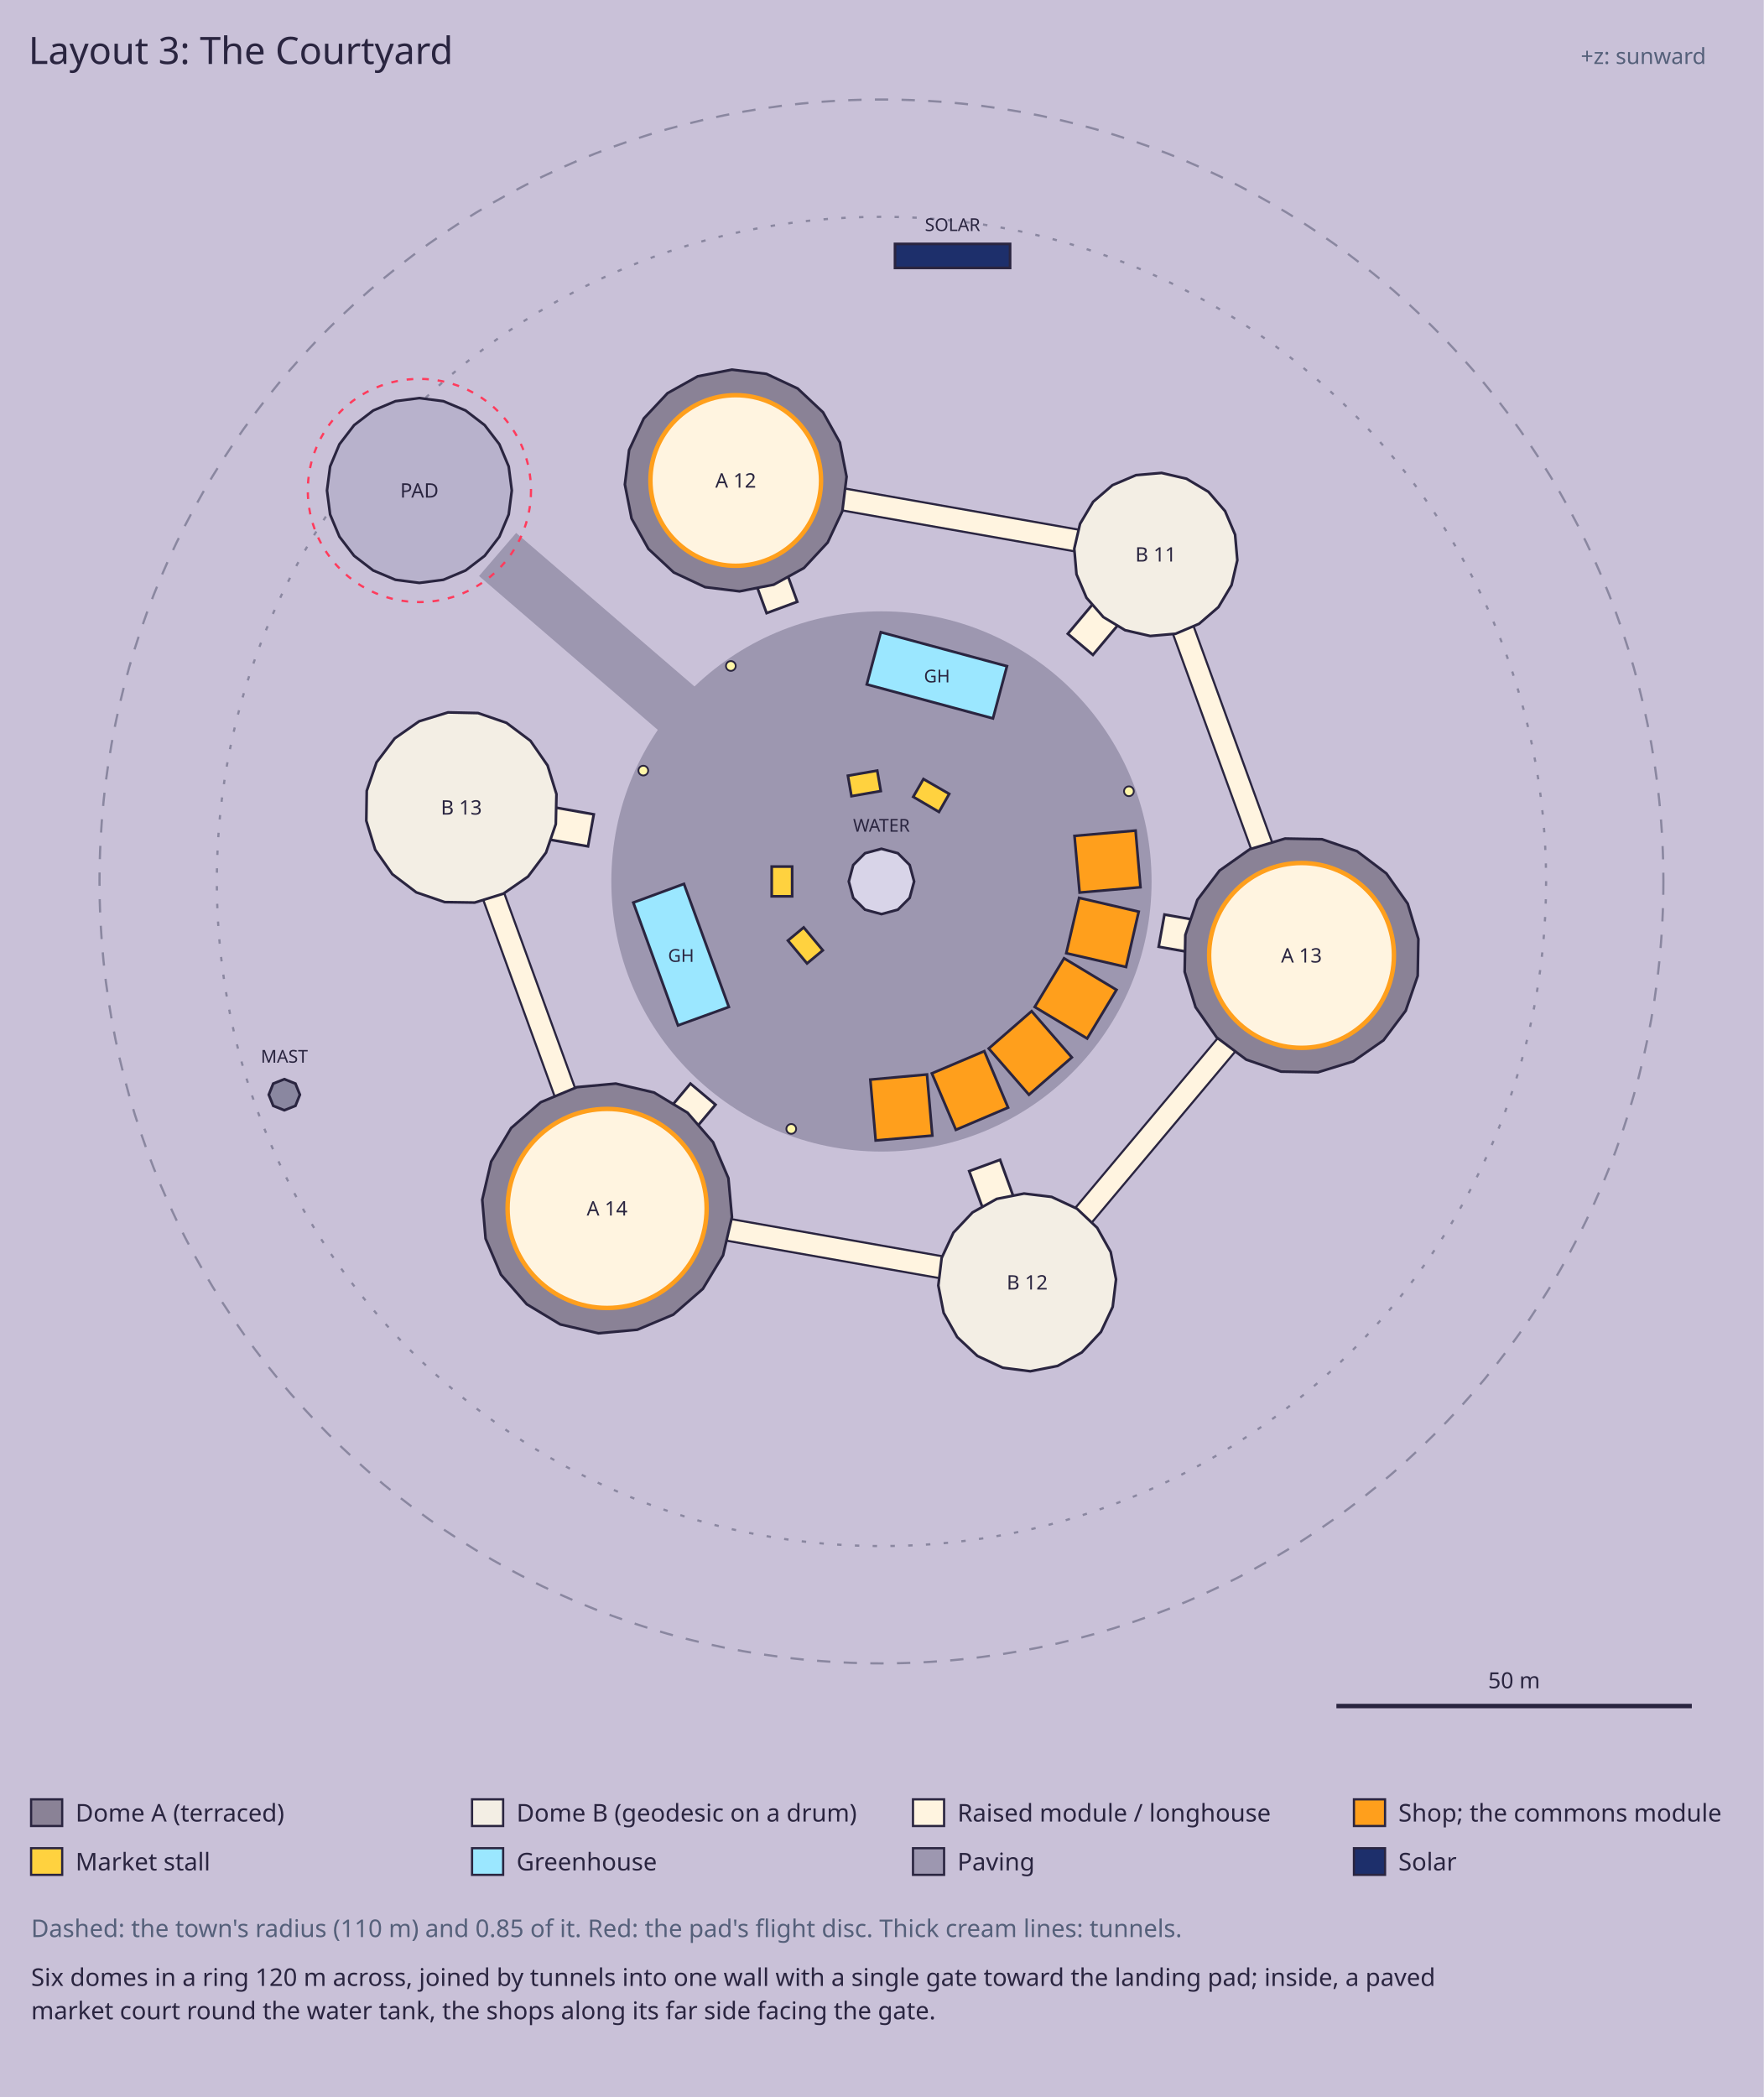
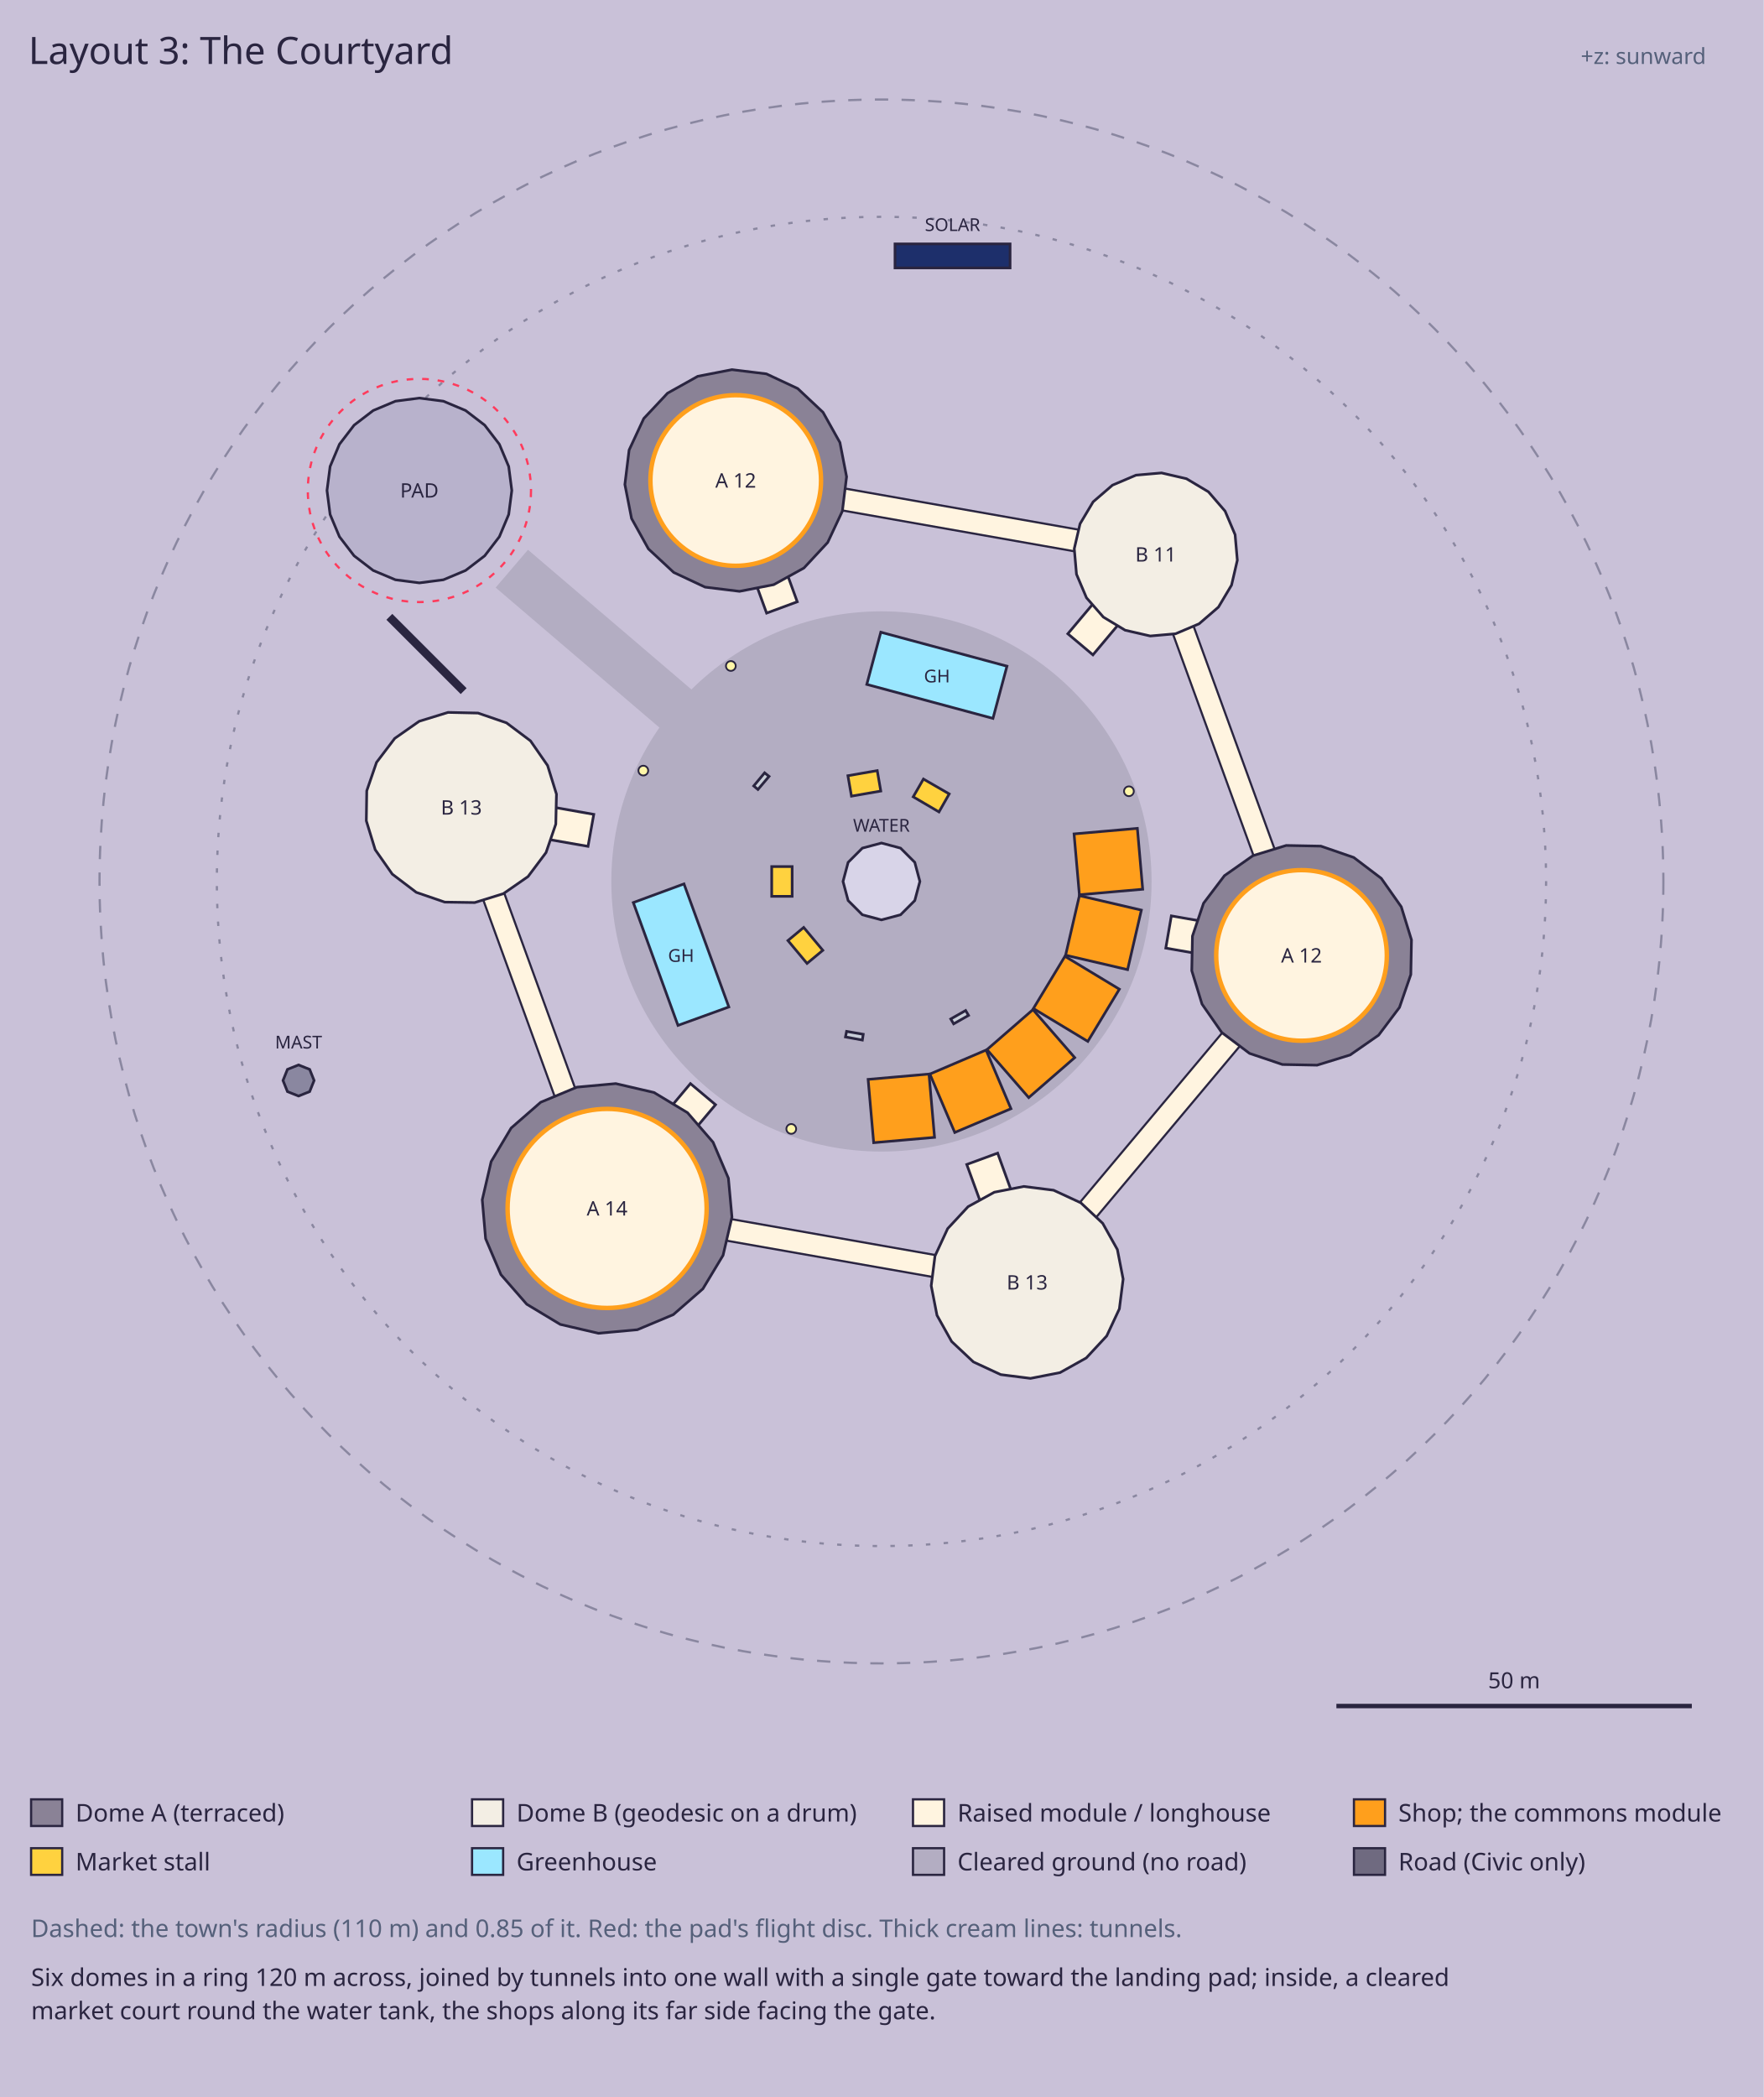
<svg xmlns="http://www.w3.org/2000/svg" viewBox="0 0 794 944" width="794" height="944">
  <rect width="794" height="944" fill="#c9c1d8" />
  <circle cx="396.8" cy="396.8" r="352" fill="none" stroke="#8a87a0" stroke-dasharray="6 6" />
  <circle cx="396.8" cy="396.8" r="299.2" fill="none" stroke="#8a87a0" stroke-dasharray="2 6" />
-   <circle cx="396.8" cy="396.8" r="121.6" fill="#9d97b0" />
-   <line x1="323.2" y1="335" x2="224" y2="249.6" stroke="#9d97b0" stroke-width="25.6" />
+   <circle cx="396.8" cy="396.8" r="121.6" fill="#b3adc2" />
+   <line x1="315.8" y1="329" x2="230.4" y2="256" stroke="#b3adc2" stroke-width="22.4" />
  <line x1="520.3" y1="249.6" x2="331.2" y2="216.3" stroke="#2a2540" stroke-width="10.88" />
  <line x1="520.3" y1="249.6" x2="331.2" y2="216.3" stroke="#fff4e0" stroke-width="8.96" />
  <line x1="207.7" y1="363.5" x2="273.3" y2="544" stroke="#2a2540" stroke-width="10.88" />
  <line x1="207.7" y1="363.5" x2="273.3" y2="544" stroke="#fff4e0" stroke-width="8.96" />
  <line x1="273.3" y1="544" x2="462.4" y2="577.3" stroke="#2a2540" stroke-width="10.88" />
  <line x1="273.3" y1="544" x2="462.4" y2="577.3" stroke="#fff4e0" stroke-width="8.96" />
  <line x1="462.4" y1="577.3" x2="585.9" y2="430.1" stroke="#2a2540" stroke-width="10.88" />
  <line x1="462.4" y1="577.3" x2="585.9" y2="430.1" stroke="#fff4e0" stroke-width="8.96" />
  <line x1="585.9" y1="430.1" x2="520.3" y2="249.6" stroke="#2a2540" stroke-width="10.88" />
  <line x1="585.9" y1="430.1" x2="520.3" y2="249.6" stroke="#fff4e0" stroke-width="8.96" />
  <circle cx="188.8" cy="220.8" r="50.24" fill="none" stroke="#ff3b5c" stroke-dasharray="3 4" />
  <polygon points="526,254.3 514.7,244.9 480.7,285.3 492,294.8" fill="#fff4e0" stroke="#2a2540" stroke-width="1.2" />
  <polygon points="492.1,225.9 486.2,235.8 483.6,247 484.6,258.5 489.1,269.1 496.7,277.8 506.5,283.7 517.8,286.3 529.2,285.3 539.8,280.8 548.5,273.3 554.4,263.4 557,252.2 556,240.7 551.5,230.1 544,221.4 534.1,215.5 522.9,212.9 511.4,213.9 500.8,218.4" fill="#f3eee4" stroke="#2a2540" stroke-width="1.2" />
  <text x="520.3" y="252.8" font-size="9" fill="#2a2540" text-anchor="middle" font-family="Verdana, sans-serif">B 11</text>
  <polygon points="338.1,213.8 324.3,218.8 345.1,276 358.9,270.9" fill="#fff4e0" stroke="#2a2540" stroke-width="1.2" />
  <polygon points="284.3,233.4 291.9,247.1 303.3,257.7 317.4,264.3 332.9,266.2 348.3,263.2 361.9,255.7 372.6,244.2 379.2,230.1 381.1,214.6 378.1,199.2 370.5,185.6 359.1,174.9 345,168.3 329.5,166.4 314.1,169.4 300.5,177 289.8,188.4 283.2,202.6 281.3,218.1" fill="#8a8296" stroke="#2a2540" stroke-width="1.2" />
  <circle cx="331.2" cy="216.3" r="38.4" fill="#fff4e0" stroke="#ff9f1c" stroke-width="2" />
  <text x="331.2" y="219.5" font-size="9" fill="#2a2540" text-anchor="middle" font-family="Verdana, sans-serif">A 12</text>
  <polygon points="209,356.3 206.4,370.8 264.7,381 267.3,366.6" fill="#fff4e0" stroke="#2a2540" stroke-width="1.2" />
  <polygon points="200.2,406.1 213.7,406.3 226.6,402.3 237.7,394.6 245.8,383.8 250.2,371 250.5,357.5 246.5,344.6 238.8,333.5 228,325.4 215.2,321 201.7,320.7 188.7,324.7 177.7,332.4 169.5,343.2 165.1,356 164.9,369.5 168.9,382.5 176.6,393.5 187.4,401.7" fill="#f3eee4" stroke="#2a2540" stroke-width="1.2" />
  <text x="207.7" y="366.7" font-size="9" fill="#2a2540" text-anchor="middle" font-family="Verdana, sans-serif">B 13</text>
  <polygon points="267.6,539.3 278.9,548.7 322.1,497.3 310.8,487.8" fill="#fff4e0" stroke="#2a2540" stroke-width="1.2" />
  <polygon points="316.4,580.2 325.5,565.1 329.5,547.9 327.9,530.4 321,514.2 309.5,500.9 294.4,491.8 277.2,487.8 259.7,489.4 243.4,496.2 230.1,507.8 221.1,522.9 217.1,540.1 218.6,557.6 225.5,573.8 237.1,587.1 252.2,596.2 269.4,600.2 286.9,598.6 303.1,591.8" fill="#8a8296" stroke="#2a2540" stroke-width="1.2" />
  <circle cx="273.3" cy="544" r="44.8" fill="#fff4e0" stroke="#ff9f1c" stroke-width="2" />
  <text x="273.3" y="547.2" font-size="9" fill="#2a2540" text-anchor="middle" font-family="Verdana, sans-serif">A 14</text>
-   <polygon points="455.5,579.8 469.3,574.8 450.2,522.1 436.3,527.2" fill="#fff4e0" stroke="#2a2540" stroke-width="1.2" />
-   <polygon points="500,563.6 493.9,552.7 484.8,544.1 473.4,538.8 461,537.3 448.7,539.7 437.8,545.8 429.2,554.9 423.9,566.3 422.4,578.7 424.8,591 430.9,601.9 440,610.4 451.4,615.7 463.8,617.3 476.1,614.9 487,608.8 495.6,599.6 500.9,588.3 502.4,575.9" fill="#f3eee4" stroke="#2a2540" stroke-width="1.2" />
-   <text x="462.4" y="580.5" font-size="9" fill="#2a2540" text-anchor="middle" font-family="Verdana, sans-serif">B 12</text>
-   <polygon points="584.6,437.3 587.2,422.8 524.2,411.7 521.6,426.2" fill="#fff4e0" stroke="#2a2540" stroke-width="1.2" />
-   <polygon points="595.1,377.8 578.5,377.5 562.6,382.3 549,391.9 539,405.1 533.6,420.9 533.3,437.5 538.2,453.4 547.7,467 561,477 576.7,482.4 593.3,482.7 609.2,477.8 622.8,468.3 632.8,455 638.2,439.3 638.5,422.7 633.7,406.8 624.1,393.2 610.9,383.2" fill="#8a8296" stroke="#2a2540" stroke-width="1.2" />
-   <circle cx="585.9" cy="430.1" r="41.6" fill="#fff4e0" stroke="#ff9f1c" stroke-width="2" />
-   <text x="585.9" y="433.3" font-size="9" fill="#2a2540" text-anchor="middle" font-family="Verdana, sans-serif">A 13</text>
-   <polygon points="394.2,513.4 419.7,511.2 417.3,483.7 391.8,486" fill="#ff9f1c" stroke="#2a2540" stroke-width="1.2" />
-   <polygon points="430.3,508.6 453.8,498.6 443.1,473.2 419.5,483.2" fill="#ff9f1c" stroke="#2a2540" stroke-width="1.2" />
-   <polygon points="463.2,492.8 482.5,476 464.4,455.2 445.1,472" fill="#ff9f1c" stroke="#2a2540" stroke-width="1.2" />
-   <polygon points="489.4,467.5 502.6,445.6 479,431.4 465.8,453.3" fill="#ff9f1c" stroke="#2a2540" stroke-width="1.2" />
-   <polygon points="506.9,435.3 512.6,410.4 485.8,404.2 480,429.1" fill="#ff9f1c" stroke="#2a2540" stroke-width="1.2" />
-   <polygon points="513.4,399.4 511.2,373.9 483.7,376.3 486,401.8" fill="#ff9f1c" stroke="#2a2540" stroke-width="1.2" />
+   <polygon points="455.5,579.8 469.3,574.8 449.1,519.1 435.2,524.2" fill="#fff4e0" stroke="#2a2540" stroke-width="1.2" />
+   <polygon points="503,562.5 496.4,550.7 486.6,541.5 474.3,535.8 460.9,534.1 447.6,536.7 435.8,543.2 426.6,553.1 420.9,565.4 419.2,578.8 421.8,592.1 428.4,603.9 438.2,613.1 450.5,618.8 463.9,620.5 477.2,617.9 489,611.3 498.2,601.4 503.9,589.2 505.6,575.8" fill="#f3eee4" stroke="#2a2540" stroke-width="1.2" />
+   <text x="462.4" y="580.5" font-size="9" fill="#2a2540" text-anchor="middle" font-family="Verdana, sans-serif">B 13</text>
+   <polygon points="584.6,437.3 587.2,422.8 527.3,412.3 524.8,426.8" fill="#fff4e0" stroke="#2a2540" stroke-width="1.2" />
+   <polygon points="594.6,380.9 579,380.6 564,385.2 551.2,394.2 541.8,406.6 536.8,421.4 536.5,437 541.1,452 550,464.8 562.5,474.2 577.3,479.2 592.9,479.5 607.8,474.9 620.6,466 630,453.5 635.1,438.7 635.4,423.1 630.8,408.2 621.8,395.4 609.4,386" fill="#8a8296" stroke="#2a2540" stroke-width="1.2" />
+   <circle cx="585.9" cy="430.1" r="38.4" fill="#fff4e0" stroke="#ff9f1c" stroke-width="2" />
+   <text x="585.9" y="433.3" font-size="9" fill="#2a2540" text-anchor="middle" font-family="Verdana, sans-serif">A 12</text>
+   <polygon points="393.3,514.4 420.7,512 418.2,483.5 390.8,485.9" fill="#ff9f1c" stroke="#2a2540" stroke-width="1.2" />
+   <polygon points="429.8,509.8 455.1,499.1 443.9,472.7 418.6,483.5" fill="#ff9f1c" stroke="#2a2540" stroke-width="1.2" />
+   <polygon points="463.1,494.1 483.8,476.1 465,454.5 444.3,472.5" fill="#ff9f1c" stroke="#2a2540" stroke-width="1.2" />
+   <polygon points="489.7,468.8 503.9,445.3 479.4,430.5 465.2,454" fill="#ff9f1c" stroke="#2a2540" stroke-width="1.2" />
+   <polygon points="507.6,436.5 513.8,409.7 485.9,403.2 479.7,430" fill="#ff9f1c" stroke="#2a2540" stroke-width="1.2" />
+   <polygon points="514.4,400.3 512,372.9 483.5,375.4 485.9,402.8" fill="#ff9f1c" stroke="#2a2540" stroke-width="1.2" />
  <polygon points="411.1,358.7 422.7,365.5 427.3,357.4 415.7,350.7" fill="#ffd23f" stroke="#2a2540" stroke-width="1.2" />
  <polygon points="383.3,358.4 396.5,356.1 394.9,346.9 381.7,349.2" fill="#ffd23f" stroke="#2a2540" stroke-width="1.2" />
  <polygon points="356.6,403.5 356.6,390.1 347.4,390.1 347.4,403.5" fill="#ffd23f" stroke="#2a2540" stroke-width="1.2" />
  <polygon points="370.4,427.8 361.8,417.5 354.7,423.4 363.3,433.7" fill="#ffd23f" stroke="#2a2540" stroke-width="1.2" />
-   <polygon points="411.5,396.8 409.5,389.4 404.2,384.1 396.8,382.1 389.4,384.1 384.1,389.4 382.1,396.8 384.1,404.2 389.4,409.5 396.8,411.5 404.2,409.5 409.5,404.2" fill="#d8d4e8" stroke="#2a2540" stroke-width="1.2" />
+   <polygon points="344.2,347.9 339.3,353.8 341.2,355.4 346.2,349.5" fill="#c9ced8" stroke="#2a2540" stroke-width="1.2" />
+   <polygon points="380.6,466.8 388.2,468.2 388.6,465.6 381.1,464.3" fill="#c9ced8" stroke="#2a2540" stroke-width="1.2" />
+   <polygon points="429.3,460.9 436,457.1 434.7,454.9 428,458.7" fill="#c9ced8" stroke="#2a2540" stroke-width="1.2" />
+   <polygon points="414.1,396.8 411.8,388.2 405.4,381.8 396.8,379.5 388.2,381.8 381.8,388.2 379.5,396.8 381.8,405.4 388.2,411.8 396.8,414.1 405.4,411.8 411.8,405.4" fill="#d8d4e8" stroke="#2a2540" stroke-width="1.2" />
  <text x="396.8" y="374.4" font-size="8" fill="#2a2540" text-anchor="middle" font-family="Verdana, sans-serif">WATER</text>
  <polygon points="447,323.4 453.3,299.9 396.5,284.6 390.2,308.1" fill="#9be7ff" stroke="#2a2540" stroke-width="1.2" />
  <text x="421.8" y="307.2" font-size="8" fill="#2a2540" text-anchor="middle" font-family="Verdana, sans-serif">GH</text>
  <polygon points="307.9,397.9 285.1,406.3 305.2,461.6 328.1,453.3" fill="#9be7ff" stroke="#2a2540" stroke-width="1.2" />
  <text x="306.6" y="433" font-size="8" fill="#2a2540" text-anchor="middle" font-family="Verdana, sans-serif">GH</text>
-   <polygon points="135,492.8 133,487.8 128,485.8 123,487.8 121,492.8 123,497.8 128,499.8 133,497.8" fill="#8a87a0" stroke="#2a2540" stroke-width="1.2" />
-   <text x="128" y="478.4" font-size="8" fill="#2a2540" text-anchor="middle" font-family="Verdana, sans-serif">MAST</text>
+   <polygon points="141.4,486.4 139.4,481.4 134.4,479.4 129.4,481.4 127.4,486.4 129.4,491.4 134.4,493.4 139.4,491.4" fill="#8a87a0" stroke="#2a2540" stroke-width="1.2" />
+   <text x="134.4" y="472" font-size="8" fill="#2a2540" text-anchor="middle" font-family="Verdana, sans-serif">MAST</text>
  <polygon points="402.9,120.6 454.7,120.6 454.7,109.8 402.9,109.8" fill="#1d2f6b" stroke="#2a2540" stroke-width="1.2" />
  <text x="428.8" y="104" font-size="8" fill="#2a2540" text-anchor="middle" font-family="Verdana, sans-serif">SOLAR</text>
+   <polygon points="174.8,279 207.4,311.6 209.2,309.8 176.6,277.2" fill="#2a2540" stroke="#2a2540" stroke-width="1.2" />
  <circle cx="508.2" cy="356.2" r="2.2" fill="#fff6a8" stroke="#2a2540" stroke-width="0.8" />
  <circle cx="329" cy="299.8" r="2.2" fill="#fff6a8" stroke="#2a2540" stroke-width="0.8" />
  <circle cx="289.6" cy="346.9" r="2.2" fill="#fff6a8" stroke="#2a2540" stroke-width="0.8" />
  <circle cx="356.2" cy="508.2" r="2.2" fill="#fff6a8" stroke="#2a2540" stroke-width="0.8" />
  <polygon points="230.4,220.8 229,210 224.8,200 218.2,191.4 209.6,184.8 199.6,180.6 188.8,179.2 178,180.6 168,184.8 159.4,191.4 152.8,200 148.6,210 147.2,220.8 148.6,231.6 152.8,241.6 159.4,250.2 168,256.8 178,261 188.8,262.4 199.6,261 209.6,256.8 218.2,250.2 224.8,241.6 229,231.6" fill="#b8b2cc" stroke="#2a2540" stroke-width="1.2" />
  <text x="188.8" y="224" font-size="9" fill="#2a2540" text-anchor="middle" font-family="Verdana, sans-serif">PAD</text>
  <text x="12.8" y="28.8" font-size="17" fill="#2a2540" text-anchor="start" font-family="Verdana, sans-serif">Layout 3: The Courtyard</text>
  <line x1="601.6" y1="768" x2="761.6" y2="768" stroke="#2a2540" stroke-width="2" />
  <text x="681.6" y="760" font-size="10" fill="#2a2540" text-anchor="middle" font-family="Verdana, sans-serif">50 m</text>
  <text x="768" y="28.8" font-size="10" fill="#55607a" text-anchor="end" font-family="Verdana, sans-serif">+z: sunward</text>
  <rect x="14" y="810" width="14" height="12" fill="#8a8296" stroke="#2a2540" />
  <text x="34" y="820" font-size="11" fill="#2a2540" font-family="Verdana, sans-serif">Dome A (terraced)</text>
  <rect x="212.5" y="810" width="14" height="12" fill="#f3eee4" stroke="#2a2540" />
  <text x="232.5" y="820" font-size="11" fill="#2a2540" font-family="Verdana, sans-serif">Dome B (geodesic on a drum)</text>
  <rect x="411" y="810" width="14" height="12" fill="#fff4e0" stroke="#2a2540" />
  <text x="431" y="820" font-size="11" fill="#2a2540" font-family="Verdana, sans-serif">Raised module / longhouse</text>
  <rect x="609.5" y="810" width="14" height="12" fill="#ff9f1c" stroke="#2a2540" />
  <text x="629.5" y="820" font-size="11" fill="#2a2540" font-family="Verdana, sans-serif">Shop; the commons module</text>
  <rect x="14" y="832" width="14" height="12" fill="#ffd23f" stroke="#2a2540" />
  <text x="34" y="842" font-size="11" fill="#2a2540" font-family="Verdana, sans-serif">Market stall</text>
  <rect x="212.5" y="832" width="14" height="12" fill="#9be7ff" stroke="#2a2540" />
  <text x="232.5" y="842" font-size="11" fill="#2a2540" font-family="Verdana, sans-serif">Greenhouse</text>
-   <rect x="411" y="832" width="14" height="12" fill="#9d97b0" stroke="#2a2540" />
-   <text x="431" y="842" font-size="11" fill="#2a2540" font-family="Verdana, sans-serif">Paving</text>
-   <rect x="609.5" y="832" width="14" height="12" fill="#1d2f6b" stroke="#2a2540" />
-   <text x="629.5" y="842" font-size="11" fill="#2a2540" font-family="Verdana, sans-serif">Solar</text>
+   <rect x="411" y="832" width="14" height="12" fill="#b3adc2" stroke="#2a2540" />
+   <text x="431" y="842" font-size="11" fill="#2a2540" font-family="Verdana, sans-serif">Cleared ground (no road)</text>
+   <rect x="609.5" y="832" width="14" height="12" fill="#6f6a80" stroke="#2a2540" />
+   <text x="629.5" y="842" font-size="11" fill="#2a2540" font-family="Verdana, sans-serif">Road (Civic only)</text>
  <text x="14" y="872" font-size="11" fill="#55607a" font-family="Verdana, sans-serif">Dashed: the town's radius (110 m) and 0.85 of it. Red: the pad's flight disc. Thick cream lines: tunnels.</text>
-   <text x="14" y="894" font-size="11" fill="#2a2540" font-family="Verdana, sans-serif">Six domes in a ring 120 m across, joined by tunnels into one wall with a single gate toward the landing pad; inside, a paved</text>
+   <text x="14" y="894" font-size="11" fill="#2a2540" font-family="Verdana, sans-serif">Six domes in a ring 120 m across, joined by tunnels into one wall with a single gate toward the landing pad; inside, a cleared</text>
  <text x="14" y="909" font-size="11" fill="#2a2540" font-family="Verdana, sans-serif">market court round the water tank, the shops along its far side facing the gate.</text>
</svg>
